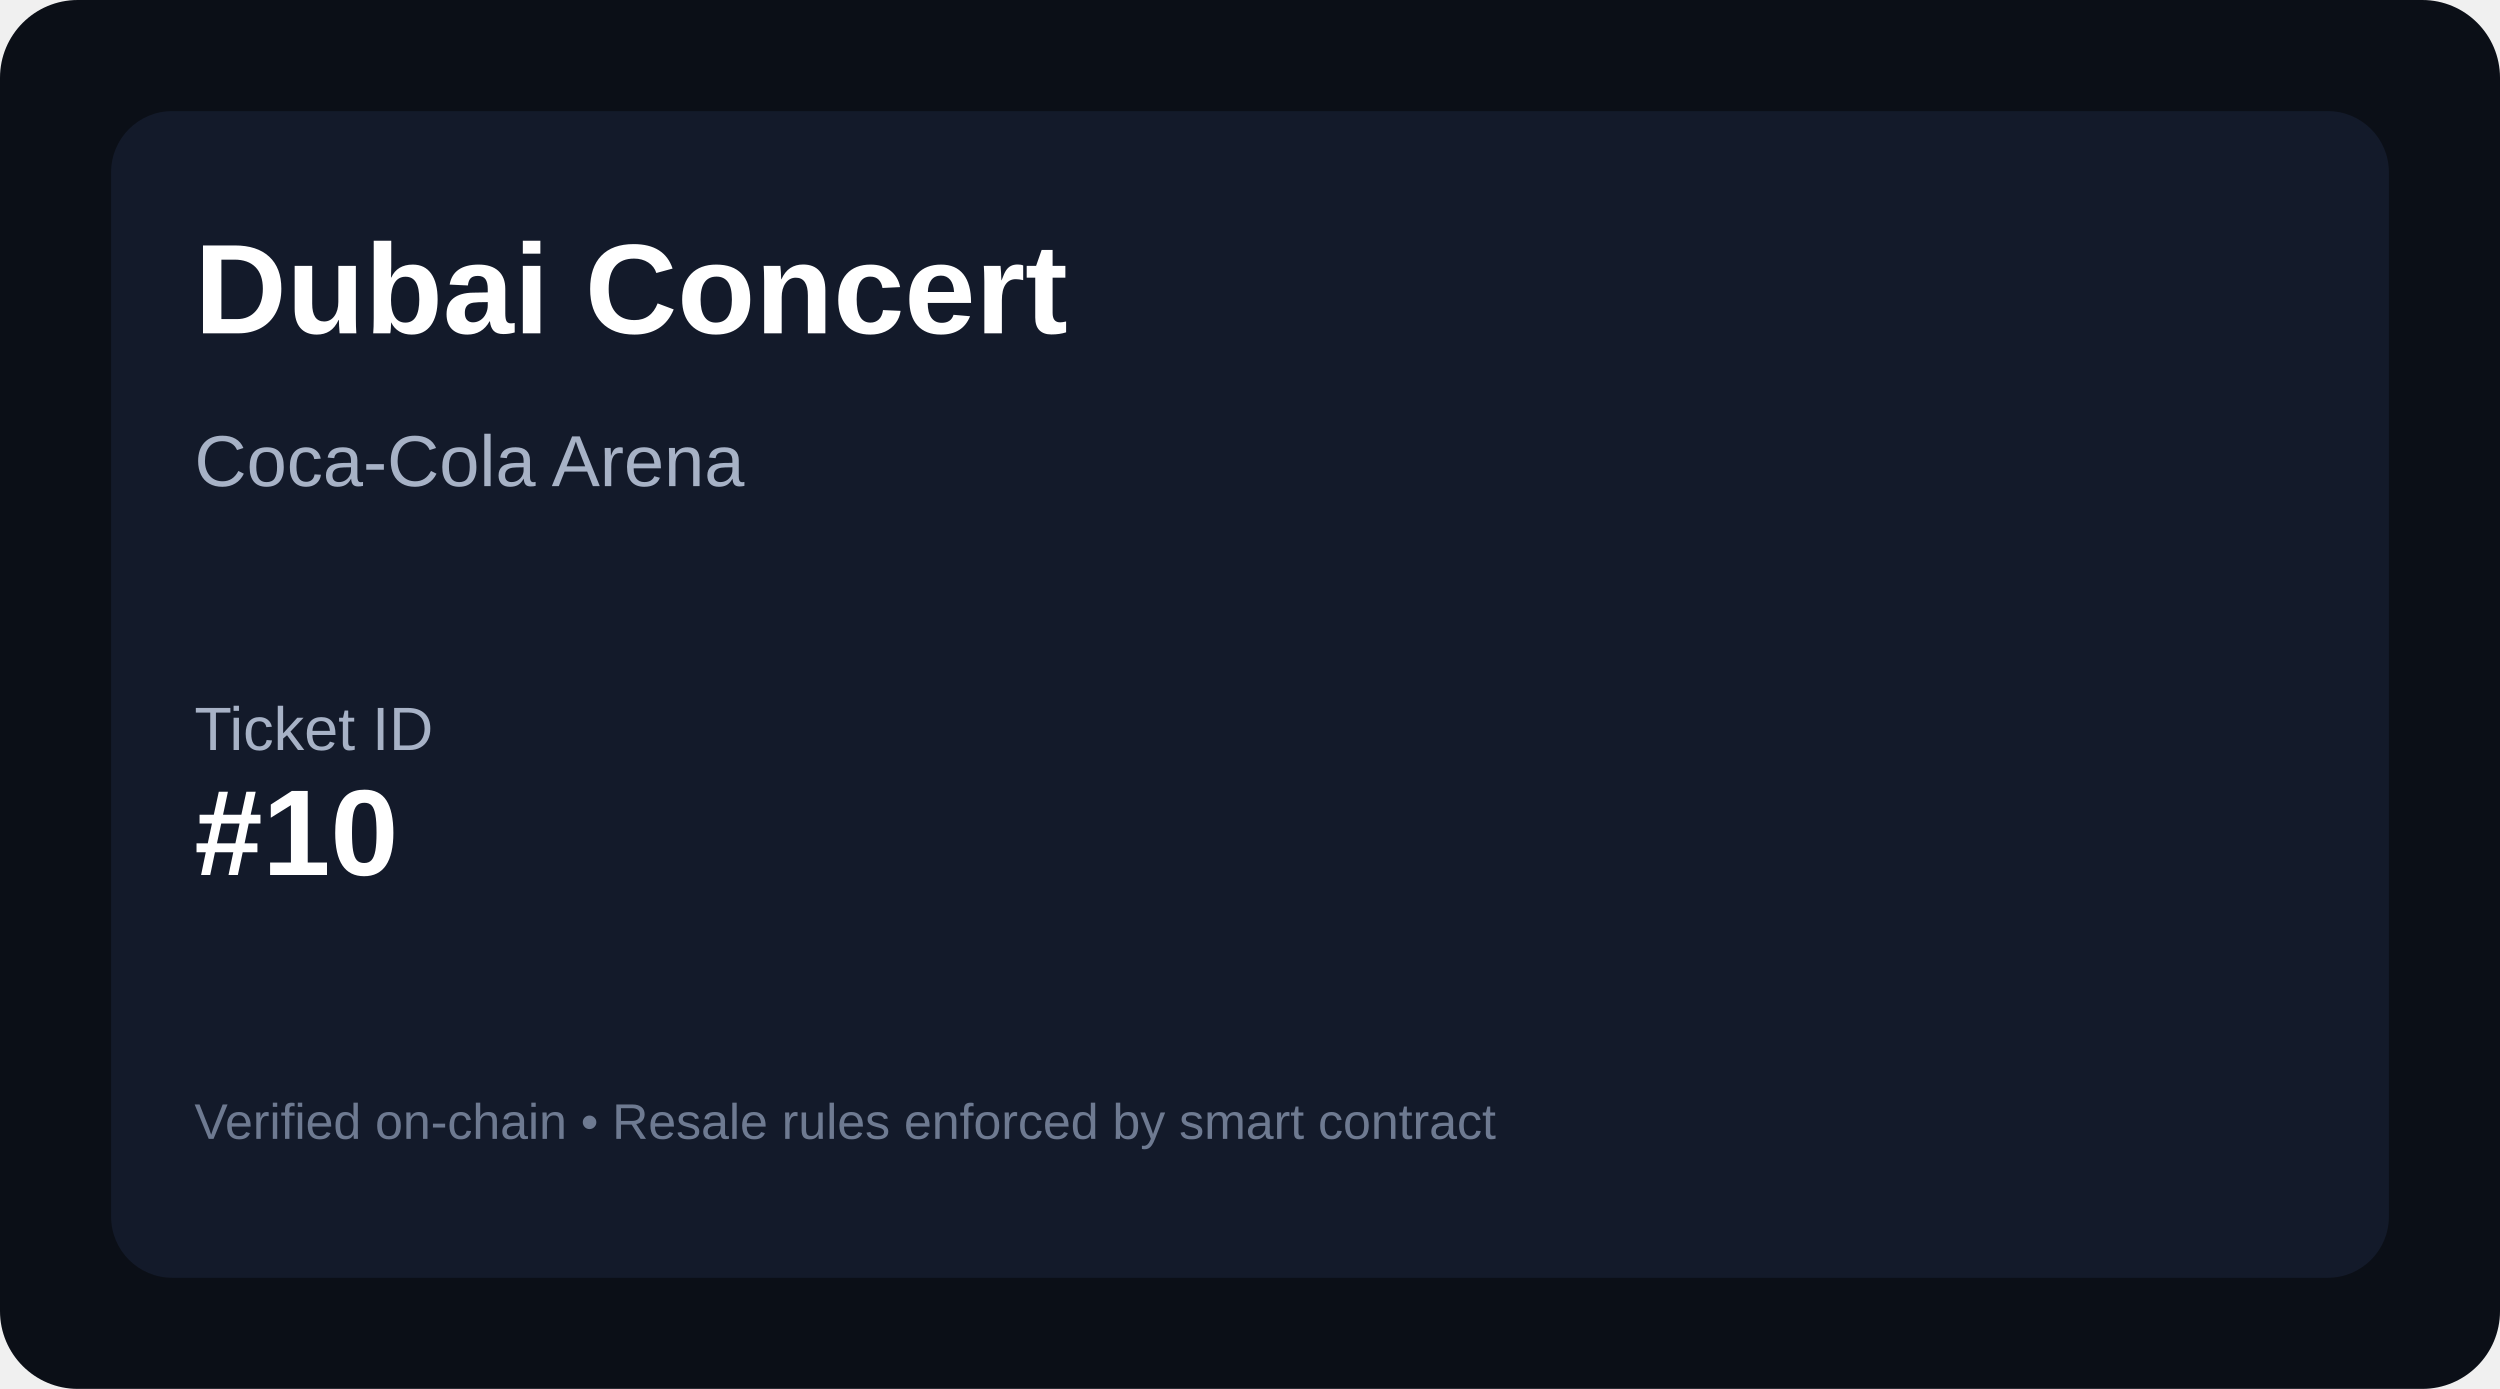
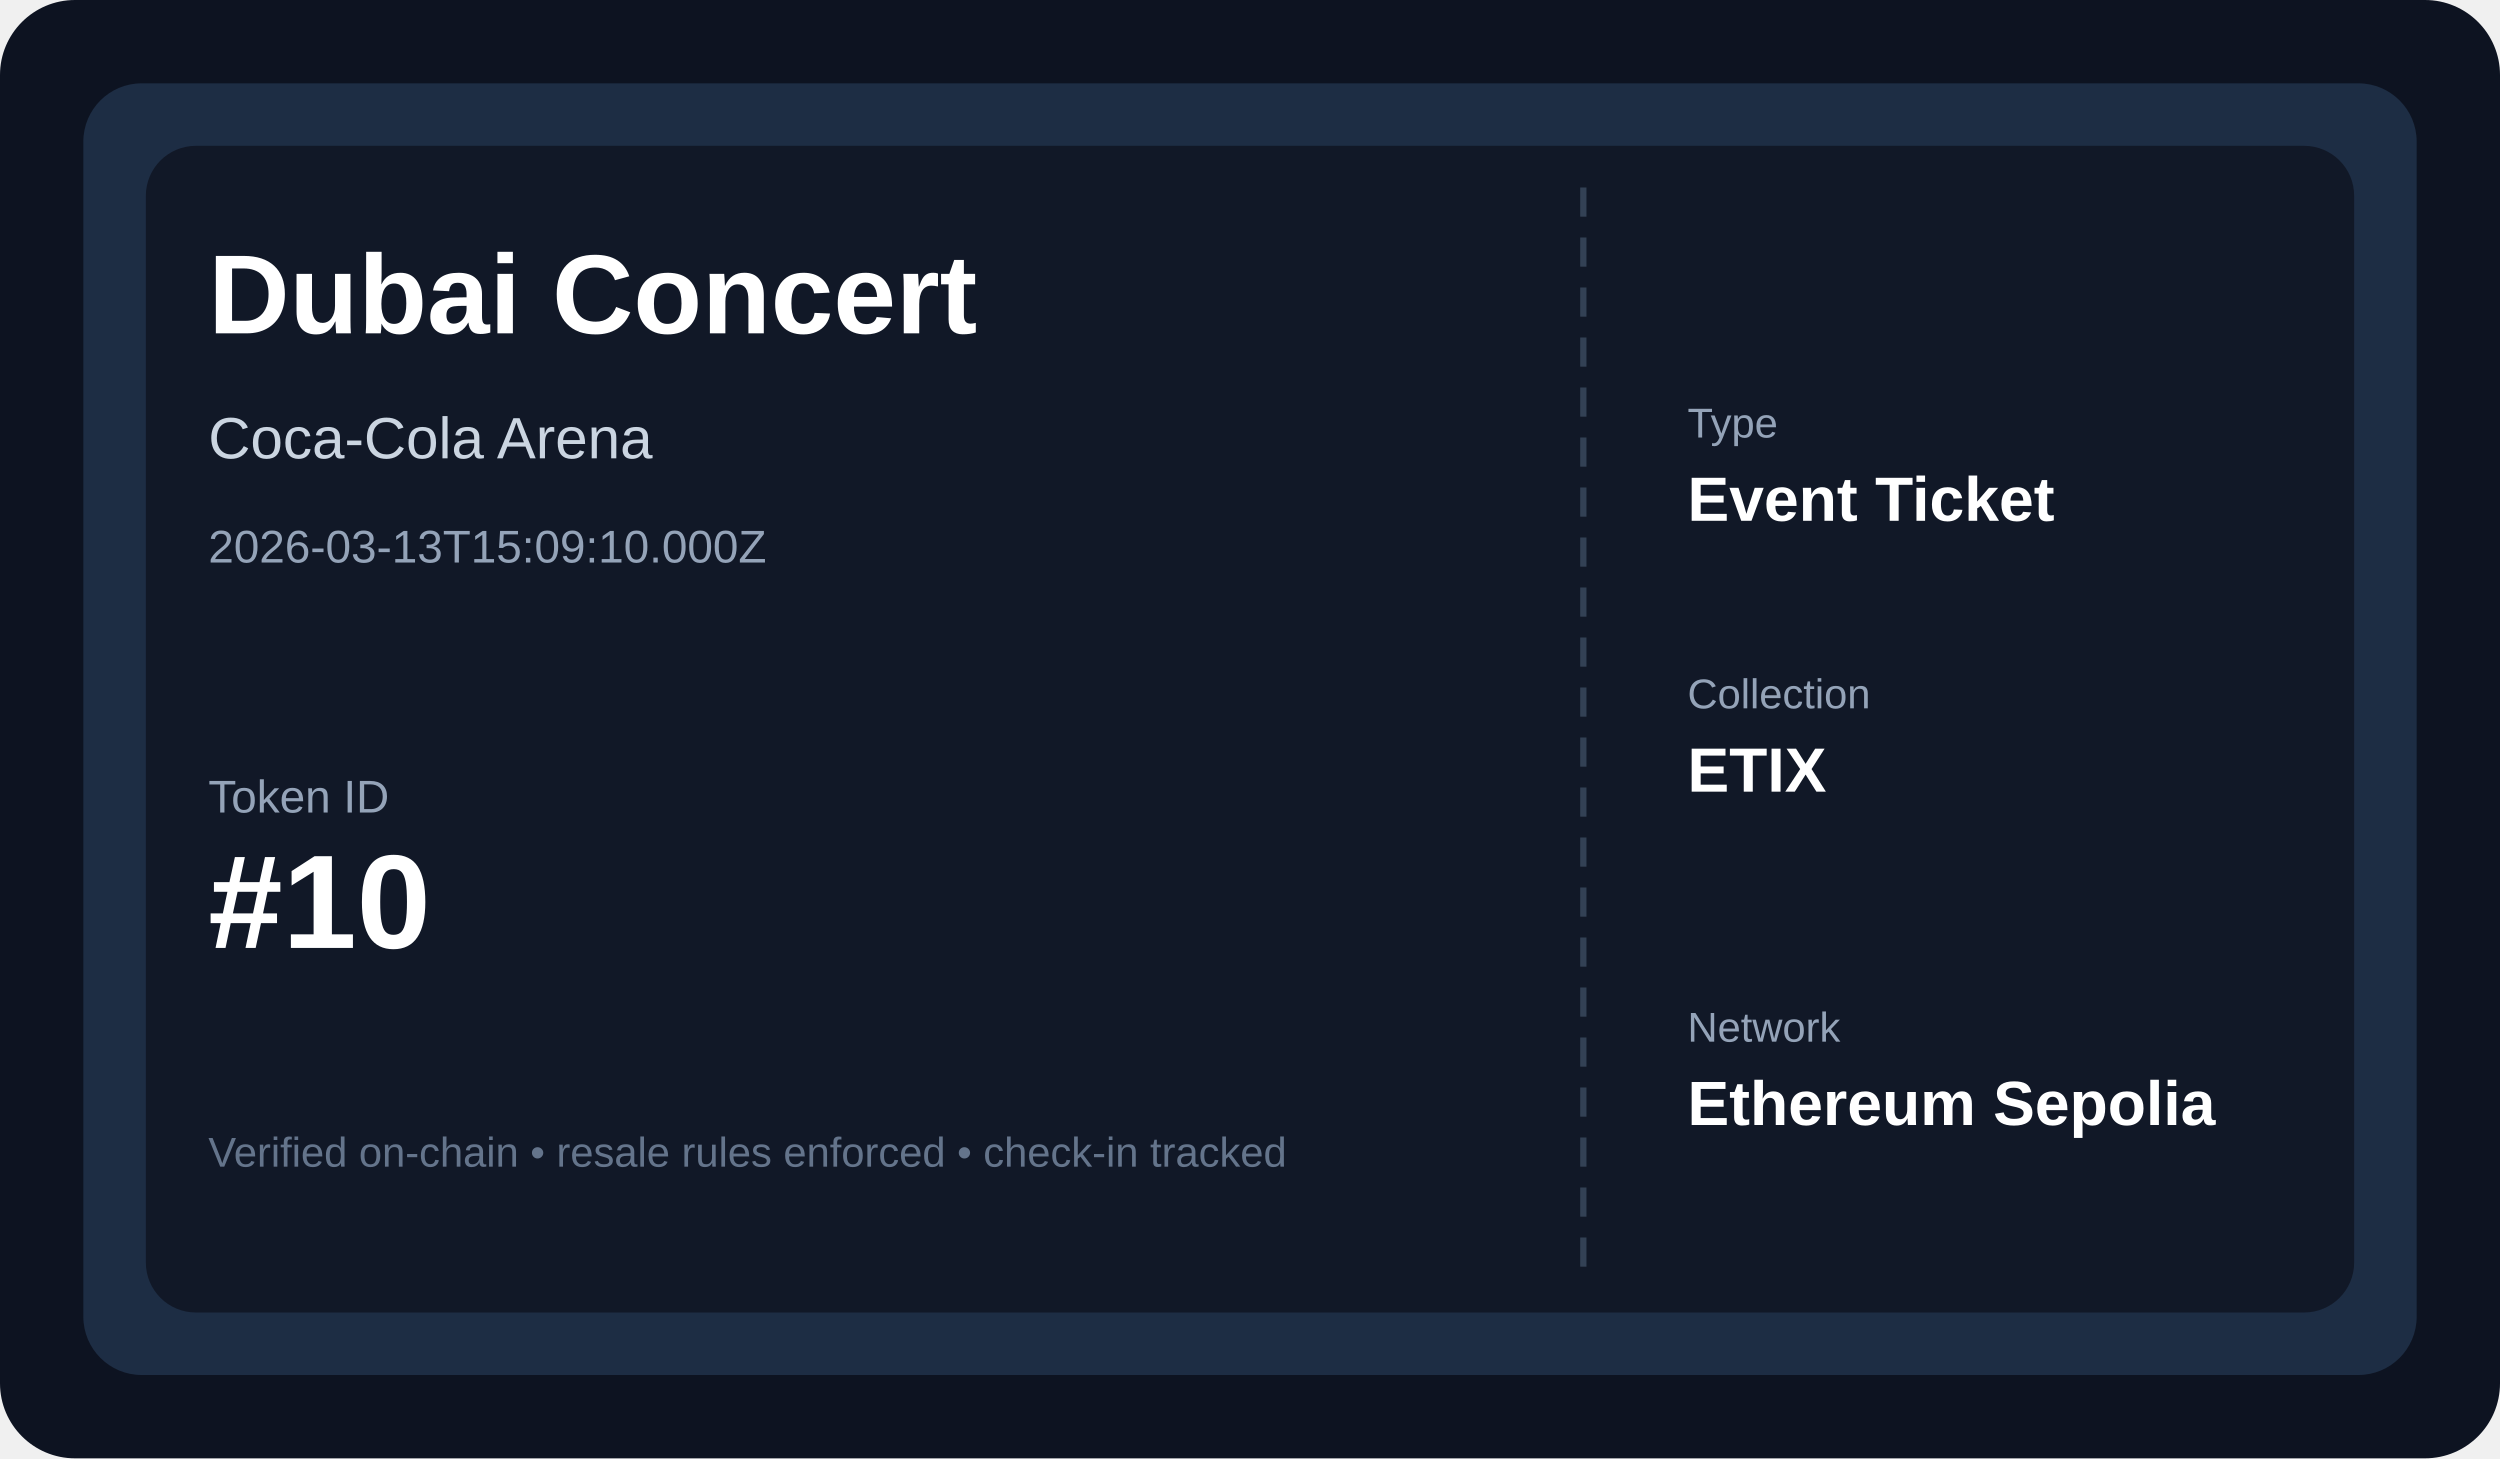
- <svg xmlns="http://www.w3.org/2000/svg" width="900" height="500" viewBox="0 0 900 500">
-   <rect width="900" height="500" rx="28" fill="#0B0F17" />
-   <rect x="40" y="40" width="820" height="420" rx="22" fill="#131A2A" />
-   <text x="70" y="120" font-size="46" fill="#FFFFFF" font-family="Arial, sans-serif" font-weight="700">Dubai Concert</text>
-   <text x="70" y="175" font-size="26" fill="#A7B2C6" font-family="Arial, sans-serif">Coca-Cola Arena</text>
-   <text x="70" y="270" font-size="22" fill="#A7B2C6" font-family="Arial, sans-serif">Ticket ID</text>
-   <text x="70" y="315" font-size="44" fill="#FFFFFF" font-family="Arial, sans-serif" font-weight="700">#10</text>
-   <text x="70" y="410" font-size="18" fill="#6E7A91" font-family="Arial, sans-serif">Verified on-chain • Resale rules enforced by smart contract</text>
+ <svg xmlns="http://www.w3.org/2000/svg" width="1200" height="700" viewBox="0 0 1200 700">
+   <rect width="1200" height="700" rx="36" fill="#0d1321" />
+   <rect x="40" y="40" width="1120" height="620" rx="28" fill="#1d2d44" />
+   <rect x="70" y="70" width="1060" height="560" rx="24" fill="#111827" />
+   <text x="100" y="160" fill="#ffffff" font-size="54" font-family="Arial, sans-serif" font-weight="700">Dubai Concert</text>
+   <text x="100" y="220" fill="#cbd5e1" font-size="28" font-family="Arial, sans-serif">Coca-Cola Arena</text>
+   <text x="100" y="270" fill="#94a3b8" font-size="22" font-family="Arial, sans-serif">2026-03-13T15:09:10.000Z</text>
+   <line x1="760" y1="90" x2="760" y2="610" stroke="#334155" stroke-width="3" stroke-dasharray="14 10" />
+   <text x="100" y="390" fill="#94a3b8" font-size="22" font-family="Arial, sans-serif">Token ID</text>
+   <text x="100" y="455" fill="#ffffff" font-size="64" font-family="Arial, sans-serif" font-weight="700">#10</text>
+   <text x="100" y="560" fill="#64748b" font-size="20" font-family="Arial, sans-serif">Verified on-chain • resale rules enforced • check-in tracked</text>
+   <text x="810" y="210" fill="#94a3b8" font-size="20" font-family="Arial, sans-serif">Type</text>
+   <text x="810" y="250" fill="#ffffff" font-size="30" font-family="Arial, sans-serif" font-weight="700">Event Ticket</text>
+   <text x="810" y="340" fill="#94a3b8" font-size="20" font-family="Arial, sans-serif">Collection</text>
+   <text x="810" y="380" fill="#ffffff" font-size="30" font-family="Arial, sans-serif" font-weight="700">ETIX</text>
+   <text x="810" y="500" fill="#94a3b8" font-size="20" font-family="Arial, sans-serif">Network</text>
+   <text x="810" y="540" fill="#ffffff" font-size="30" font-family="Arial, sans-serif" font-weight="700">Ethereum Sepolia</text>
</svg>
